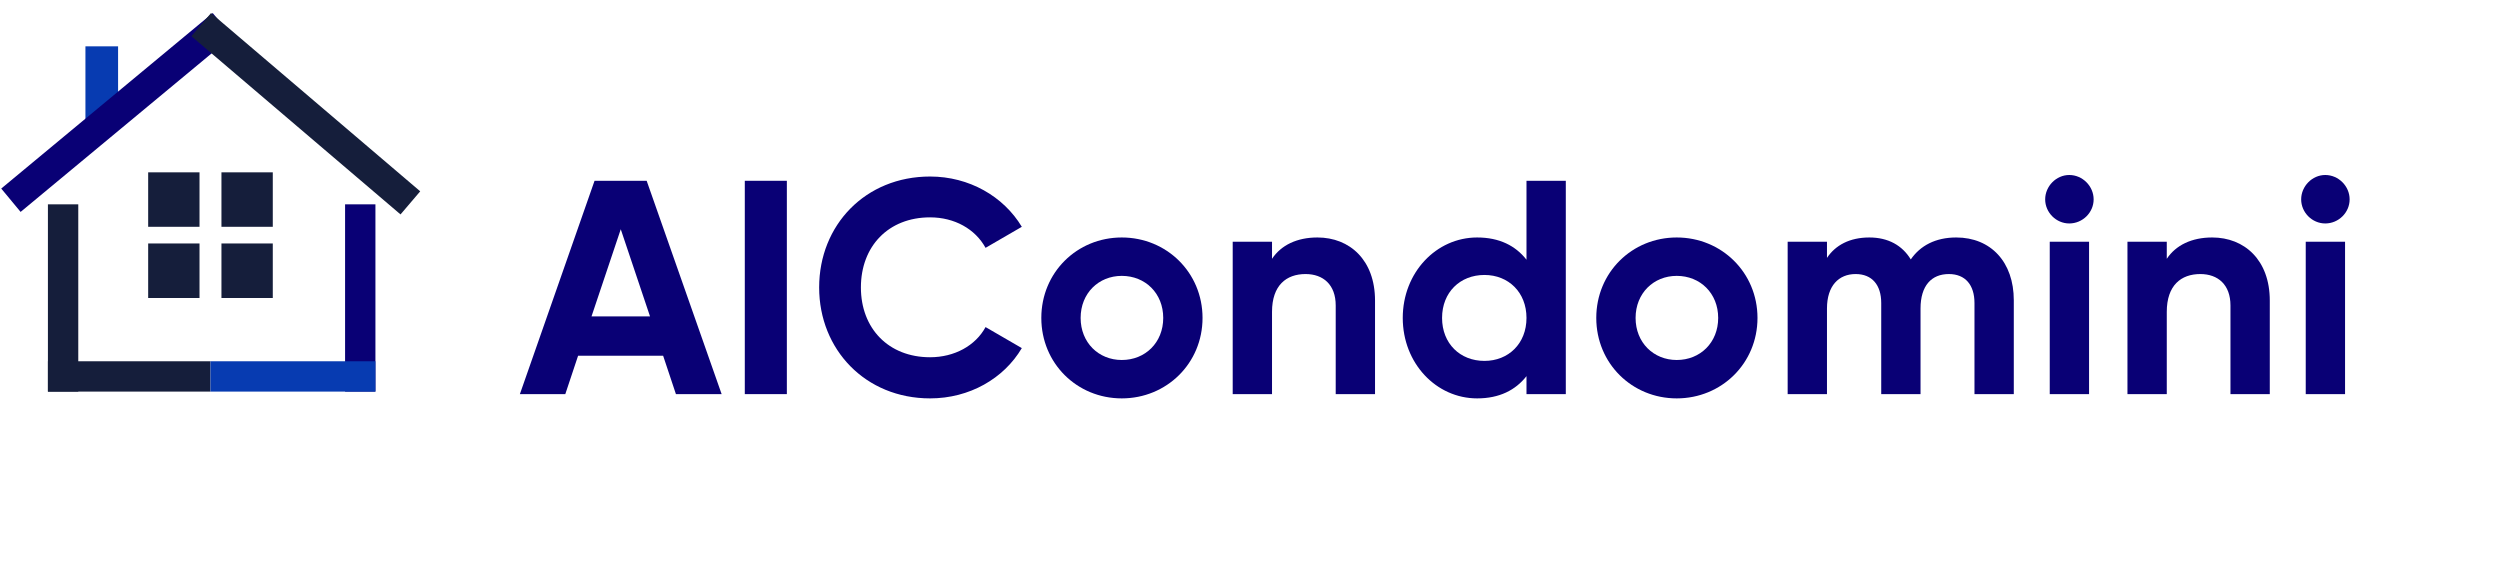
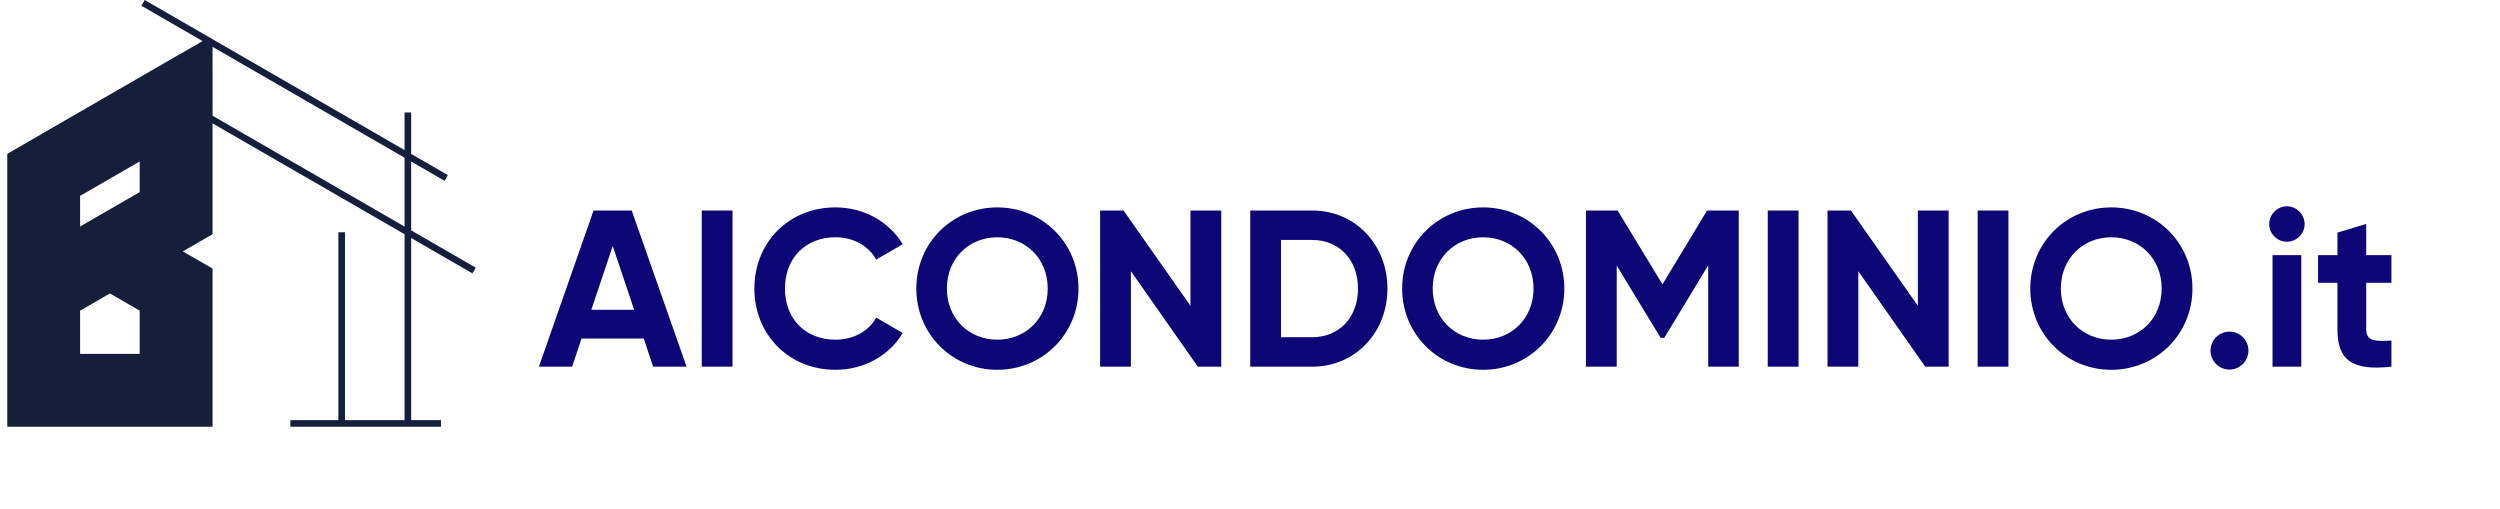
- <svg xmlns="http://www.w3.org/2000/svg" width="1484" zoomAndPan="magnify" viewBox="0 0 1113 258.75" height="345" preserveAspectRatio="xMidYMid meet" version="1.0">
+ <svg xmlns="http://www.w3.org/2000/svg" width="1120" zoomAndPan="magnify" viewBox="0 0 840 171" height="228" preserveAspectRatio="xMidYMid meet" version="1.0">
  <defs>
    <g />
-     <clipPath id="c2ed23ddcc">
-       <path d="M 0.539 5 L 1054 5 L 1054 212 L 0.539 212 Z M 0.539 5 " clip-rule="nonzero" />
-     </clipPath>
-     <clipPath id="e07cec0912">
-       <path d="M 38.035 15.633 L 52.57 15.633 L 52.57 53.066 L 38.035 53.066 Z M 38.035 15.633 " clip-rule="nonzero" />
-     </clipPath>
-     <clipPath id="e0284e920b">
-       <path d="M 0.035 0.633 L 14.57 0.633 L 14.57 38.066 L 0.035 38.066 Z M 0.035 0.633 " clip-rule="nonzero" />
-     </clipPath>
-     <clipPath id="bad3210307">
-       <rect x="0" width="15" y="0" height="39" />
-     </clipPath>
-     <clipPath id="96f8b45af6">
-       <path d="M 21.332 85.98 L 34.848 85.98 L 34.848 169.348 L 21.332 169.348 Z M 21.332 85.98 " clip-rule="nonzero" />
-     </clipPath>
-     <clipPath id="8008471da3">
-       <path d="M 0.332 0.98 L 13.848 0.98 L 13.848 84.348 L 0.332 84.348 Z M 0.332 0.98 " clip-rule="nonzero" />
-     </clipPath>
-     <clipPath id="bf9653e8c5">
-       <rect x="0" width="14" y="0" height="85" />
-     </clipPath>
-     <clipPath id="ec219c4cbd">
-       <path d="M 21.332 155.824 L 93.703 155.824 L 93.703 169.336 L 21.332 169.336 Z M 21.332 155.824 " clip-rule="nonzero" />
-     </clipPath>
-     <clipPath id="39202417cb">
-       <path d="M 0.332 0.824 L 72.703 0.824 L 72.703 14.336 L 0.332 14.336 Z M 0.332 0.824 " clip-rule="nonzero" />
-     </clipPath>
-     <clipPath id="a7c633d259">
-       <rect x="0" width="73" y="0" height="15" />
-     </clipPath>
-     <clipPath id="76e8955eff">
-       <path d="M 153.629 85.98 L 167.141 85.98 L 167.141 169.348 L 153.629 169.348 Z M 153.629 85.98 " clip-rule="nonzero" />
-     </clipPath>
-     <clipPath id="86e502a359">
-       <path d="M 0.629 0.98 L 14.141 0.98 L 14.141 84.348 L 0.629 84.348 Z M 0.629 0.98 " clip-rule="nonzero" />
-     </clipPath>
-     <clipPath id="e700ef0a17">
-       <rect x="0" width="15" y="0" height="85" />
-     </clipPath>
-     <clipPath id="77a20100c5">
-       <path d="M 93.703 155.824 L 167.141 155.824 L 167.141 169.336 L 93.703 169.336 Z M 93.703 155.824 " clip-rule="nonzero" />
-     </clipPath>
-     <clipPath id="cacefd1853">
-       <path d="M 0.703 0.824 L 74.141 0.824 L 74.141 14.336 L 0.703 14.336 Z M 0.703 0.824 " clip-rule="nonzero" />
-     </clipPath>
-     <clipPath id="171f94fc8d">
-       <rect x="0" width="75" y="0" height="15" />
-     </clipPath>
-     <clipPath id="0de82e0cf9">
-       <path d="M 0.539 0.754 L 104 0.754 L 104 90 L 0.539 90 Z M 0.539 0.754 " clip-rule="nonzero" />
-     </clipPath>
-     <clipPath id="82b4b478a8">
-       <path d="M 94.699 0.809 L 103.328 11.207 L 9.164 89.355 L 0.535 78.957 Z M 94.699 0.809 " clip-rule="nonzero" />
-     </clipPath>
-     <clipPath id="142bfb0edd">
-       <path d="M 0.539 0.754 L 103.398 0.754 L 103.398 89.469 L 0.539 89.469 Z M 0.539 0.754 " clip-rule="nonzero" />
-     </clipPath>
-     <clipPath id="1fcc63dc7c">
-       <path d="M 94.699 0.809 L 103.328 11.207 L 9.164 89.355 L 0.535 78.957 Z M 94.699 0.809 " clip-rule="nonzero" />
-     </clipPath>
-     <clipPath id="db535842b2">
-       <rect x="0" width="104" y="0" height="90" />
-     </clipPath>
-     <clipPath id="707e39bbcf">
-       <path d="M 85 0.754 L 188 0.754 L 188 91 L 85 91 Z M 85 0.754 " clip-rule="nonzero" />
-     </clipPath>
-     <clipPath id="6cd3c23b74">
-       <path d="M 187.078 80.176 L 178.312 90.461 L 85.176 11.094 L 93.938 0.809 Z M 187.078 80.176 " clip-rule="nonzero" />
-     </clipPath>
-     <clipPath id="5104a9b797">
-       <path d="M 0 0.754 L 102.316 0.754 L 102.316 90.668 L 0 90.668 Z M 0 0.754 " clip-rule="nonzero" />
-     </clipPath>
-     <clipPath id="0c5626c0ed">
-       <path d="M 102.078 80.176 L 93.312 90.461 L 0.176 11.094 L 8.938 0.809 Z M 102.078 80.176 " clip-rule="nonzero" />
-     </clipPath>
-     <clipPath id="ca5ab3b443">
-       <rect x="0" width="103" y="0" height="91" />
-     </clipPath>
-     <clipPath id="63cd9633d2">
-       <path d="M 65.965 71.715 L 88.824 71.715 L 88.824 95.977 L 65.965 95.977 Z M 65.965 71.715 " clip-rule="nonzero" />
-     </clipPath>
-     <clipPath id="c9fcf2e973">
-       <path d="M 0.965 0.715 L 23.824 0.715 L 23.824 24.977 L 0.965 24.977 Z M 0.965 0.715 " clip-rule="nonzero" />
-     </clipPath>
-     <clipPath id="683a4a6d6c">
-       <rect x="0" width="24" y="0" height="25" />
-     </clipPath>
-     <clipPath id="8199a76b72">
-       <path d="M 65.965 103.402 L 88.824 103.402 L 88.824 127.664 L 65.965 127.664 Z M 65.965 103.402 " clip-rule="nonzero" />
-     </clipPath>
-     <clipPath id="793923b9a6">
-       <path d="M 0.965 0.402 L 23.824 0.402 L 23.824 24.664 L 0.965 24.664 Z M 0.965 0.402 " clip-rule="nonzero" />
-     </clipPath>
-     <clipPath id="ae0675ce97">
-       <rect x="0" width="24" y="0" height="25" />
-     </clipPath>
-     <clipPath id="6163c80ed0">
-       <path d="M 98.59 103.402 L 121.445 103.402 L 121.445 127.664 L 98.59 127.664 Z M 98.59 103.402 " clip-rule="nonzero" />
-     </clipPath>
-     <clipPath id="536f0ffa7e">
-       <path d="M 0.59 0.402 L 23.445 0.402 L 23.445 24.664 L 0.59 24.664 Z M 0.59 0.402 " clip-rule="nonzero" />
-     </clipPath>
-     <clipPath id="5af15caa11">
-       <rect x="0" width="24" y="0" height="25" />
-     </clipPath>
-     <clipPath id="dd4cdb4831">
-       <path d="M 98.59 71.715 L 121.445 71.715 L 121.445 95.977 L 98.59 95.977 Z M 98.59 71.715 " clip-rule="nonzero" />
-     </clipPath>
-     <clipPath id="cc196aee7a">
-       <path d="M 0.59 0.715 L 23.445 0.715 L 23.445 24.977 L 0.59 24.977 Z M 0.59 0.715 " clip-rule="nonzero" />
-     </clipPath>
-     <clipPath id="8bec1d37d6">
-       <rect x="0" width="24" y="0" height="25" />
-     </clipPath>
-     <clipPath id="f2ddb23c06">
-       <rect x="0" width="1054" y="0" height="207" />
+     <clipPath id="131fbe94f9">
+       <path d="M 2.441 0 L 159.773 0 L 159.773 143.164 L 2.441 143.164 Z M 2.441 0 " clip-rule="nonzero" />
    </clipPath>
  </defs>
-   <g clip-path="url(#c2ed23ddcc)">
-     <g transform="matrix(1, 0, 0, 1, 0.000000000000000111, 5)">
-       <g clip-path="url(#f2ddb23c06)">
-         <g clip-path="url(#e07cec0912)">
-           <g transform="matrix(1, 0, 0, 1, 38, 15)">
-             <g clip-path="url(#bad3210307)">
-               <g clip-path="url(#e0284e920b)">
-                 <path fill="#073bb1" d="M 0.035 0.633 L 14.57 0.633 L 14.57 38.059 L 0.035 38.059 Z M 0.035 0.633 " fill-opacity="1" fill-rule="nonzero" />
-               </g>
-             </g>
-           </g>
-         </g>
-         <g clip-path="url(#96f8b45af6)">
-           <g transform="matrix(1, 0, 0, 1, 21, 85)">
-             <g clip-path="url(#bf9653e8c5)">
-               <g clip-path="url(#8008471da3)">
-                 <path fill="#151e3b" d="M 0.332 0.98 L 13.848 0.98 L 13.848 84.328 L 0.332 84.328 Z M 0.332 0.98 " fill-opacity="1" fill-rule="nonzero" />
-               </g>
-             </g>
-           </g>
-         </g>
-         <g clip-path="url(#ec219c4cbd)">
-           <g transform="matrix(1, 0, 0, 1, 21, 155)">
-             <g clip-path="url(#a7c633d259)">
-               <g clip-path="url(#39202417cb)">
-                 <path fill="#151e3b" d="M 0.332 14.336 L 0.332 0.824 L 72.699 0.824 L 72.699 14.336 Z M 0.332 14.336 " fill-opacity="1" fill-rule="nonzero" />
-               </g>
-             </g>
-           </g>
-         </g>
-         <g clip-path="url(#76e8955eff)">
-           <g transform="matrix(1, 0, 0, 1, 153, 85)">
-             <g clip-path="url(#e700ef0a17)">
-               <g clip-path="url(#86e502a359)">
-                 <path fill="#090075" d="M 0.629 0.98 L 14.141 0.98 L 14.141 84.328 L 0.629 84.328 Z M 0.629 0.98 " fill-opacity="1" fill-rule="nonzero" />
-               </g>
-             </g>
-           </g>
-         </g>
-         <g clip-path="url(#77a20100c5)">
-           <g transform="matrix(1, 0, 0, 1, 93, 155)">
-             <g clip-path="url(#171f94fc8d)">
-               <g clip-path="url(#cacefd1853)">
-                 <path fill="#073bb1" d="M 0.703 14.336 L 0.703 0.824 L 74.125 0.824 L 74.125 14.336 Z M 0.703 14.336 " fill-opacity="1" fill-rule="nonzero" />
-               </g>
-             </g>
-           </g>
-         </g>
-         <g clip-path="url(#0de82e0cf9)">
-           <g clip-path="url(#82b4b478a8)">
-             <g transform="matrix(1, 0, 0, 1, 0.000000000000000111, -0.000000000000000888)">
-               <g clip-path="url(#db535842b2)">
-                 <g clip-path="url(#142bfb0edd)">
-                   <g clip-path="url(#1fcc63dc7c)">
-                     <path fill="#090075" d="M 94.699 0.809 L 103.328 11.207 L 9.176 89.344 L 0.547 78.945 Z M 94.699 0.809 " fill-opacity="1" fill-rule="nonzero" />
-                   </g>
-                 </g>
-               </g>
-             </g>
-           </g>
-         </g>
-         <g clip-path="url(#707e39bbcf)">
-           <g clip-path="url(#6cd3c23b74)">
-             <g transform="matrix(1, 0, 0, 1, 85, -0.000000000000000888)">
-               <g clip-path="url(#ca5ab3b443)">
-                 <g clip-path="url(#5104a9b797)">
-                   <g clip-path="url(#0c5626c0ed)">
-                     <path fill="#151e3b" d="M 102.078 80.176 L 93.312 90.461 L 0.188 11.102 L 8.953 0.816 Z M 102.078 80.176 " fill-opacity="1" fill-rule="nonzero" />
-                   </g>
-                 </g>
-               </g>
-             </g>
-           </g>
-         </g>
-         <g clip-path="url(#63cd9633d2)">
-           <g transform="matrix(1, 0, 0, 1, 65, 71)">
-             <g clip-path="url(#683a4a6d6c)">
-               <g clip-path="url(#c9fcf2e973)">
-                 <path fill="#151e3b" d="M 0.965 0.715 L 23.824 0.715 L 23.824 25 L 0.965 25 Z M 0.965 0.715 " fill-opacity="1" fill-rule="nonzero" />
-               </g>
-             </g>
-           </g>
-         </g>
-         <g clip-path="url(#8199a76b72)">
-           <g transform="matrix(1, 0, 0, 1, 65, 103)">
-             <g clip-path="url(#ae0675ce97)">
-               <g clip-path="url(#793923b9a6)">
-                 <path fill="#151e3b" d="M 0.965 0.402 L 23.824 0.402 L 23.824 24.688 L 0.965 24.688 Z M 0.965 0.402 " fill-opacity="1" fill-rule="nonzero" />
-               </g>
-             </g>
-           </g>
-         </g>
-         <g clip-path="url(#6163c80ed0)">
-           <g transform="matrix(1, 0, 0, 1, 98, 103)">
-             <g clip-path="url(#5af15caa11)">
-               <g clip-path="url(#536f0ffa7e)">
-                 <path fill="#151e3b" d="M 0.59 0.402 L 23.445 0.402 L 23.445 24.688 L 0.59 24.688 Z M 0.59 0.402 " fill-opacity="1" fill-rule="nonzero" />
-               </g>
-             </g>
-           </g>
-         </g>
-         <g clip-path="url(#dd4cdb4831)">
-           <g transform="matrix(1, 0, 0, 1, 98, 71)">
-             <g clip-path="url(#8bec1d37d6)">
-               <g clip-path="url(#cc196aee7a)">
-                 <path fill="#151e3b" d="M 0.59 0.715 L 23.445 0.715 L 23.445 25 L 0.59 25 Z M 0.59 0.715 " fill-opacity="1" fill-rule="nonzero" />
-               </g>
-             </g>
-           </g>
-         </g>
-         <g fill="#090075" fill-opacity="1">
-           <g transform="translate(231.0465, 170.4632)">
-             <g>
-               <path d="M 69.875 0 L 90.227 0 L 56.848 -94.977 L 33.648 -94.977 L 0.406 0 L 20.625 0 L 26.32 -17.094 L 64.176 -17.094 Z M 32.293 -34.598 L 45.316 -73.402 L 58.344 -34.598 Z M 32.293 -34.598 " />
-             </g>
-           </g>
-         </g>
-         <g fill="#090075" fill-opacity="1">
-           <g transform="translate(322.7636, 170.4632)">
-             <g>
-               <path d="M 8.82 -94.977 L 8.82 0 L 27.543 0 L 27.543 -94.977 Z M 8.82 -94.977 " />
-             </g>
-           </g>
-         </g>
-         <g fill="#090075" fill-opacity="1">
-           <g transform="translate(360.2103, 170.4632)">
-             <g>
-               <path d="M 53.863 1.898 C 71.367 1.898 86.699 -6.918 94.703 -20.488 L 78.559 -29.848 C 74.082 -21.574 64.719 -16.418 53.863 -16.418 C 35.277 -16.418 23.066 -29.309 23.066 -47.488 C 23.066 -65.805 35.277 -78.695 53.863 -78.695 C 64.719 -78.695 73.945 -73.539 78.559 -65.125 L 94.703 -74.488 C 86.562 -88.055 71.23 -96.875 53.863 -96.875 C 25.102 -96.875 4.477 -75.301 4.477 -47.488 C 4.477 -19.809 25.102 1.898 53.863 1.898 Z M 53.863 1.898 " />
-             </g>
-           </g>
-         </g>
-         <g fill="#090075" fill-opacity="1">
-           <g transform="translate(459.1183, 170.4632)">
-             <g>
-               <path d="M 40.297 1.898 C 60.242 1.898 76.25 -13.703 76.25 -33.918 C 76.25 -54.137 60.242 -69.738 40.297 -69.738 C 20.352 -69.738 4.477 -54.137 4.477 -33.918 C 4.477 -13.703 20.352 1.898 40.297 1.898 Z M 40.297 -15.195 C 29.984 -15.195 21.98 -22.93 21.98 -33.918 C 21.98 -44.91 29.984 -52.645 40.297 -52.645 C 50.742 -52.645 58.75 -44.91 58.75 -33.918 C 58.75 -22.93 50.742 -15.195 40.297 -15.195 Z M 40.297 -15.195 " />
-             </g>
-           </g>
-         </g>
-         <g fill="#090075" fill-opacity="1">
-           <g transform="translate(540.7953, 170.4632)">
-             <g>
-               <path d="M 45.723 -69.738 C 36.633 -69.738 29.578 -66.348 25.508 -60.242 L 25.508 -67.84 L 8.004 -67.84 L 8.004 0 L 25.508 0 L 25.508 -36.633 C 25.508 -48.438 31.883 -53.457 40.434 -53.457 C 48.301 -53.457 53.863 -48.707 53.863 -39.484 L 53.863 0 L 71.367 0 L 71.367 -41.652 C 71.367 -59.699 60.105 -69.738 45.723 -69.738 Z M 45.723 -69.738 " />
-             </g>
-           </g>
-         </g>
-         <g fill="#090075" fill-opacity="1">
-           <g transform="translate(620.1659, 170.4632)">
-             <g>
-               <path d="M 59.426 -94.977 L 59.426 -59.836 C 54.543 -66.074 47.352 -69.738 37.449 -69.738 C 19.266 -69.738 4.34 -54.137 4.34 -33.918 C 4.34 -13.703 19.266 1.898 37.449 1.898 C 47.352 1.898 54.543 -1.766 59.426 -8.004 L 59.426 0 L 76.93 0 L 76.93 -94.977 Z M 40.703 -14.789 C 29.848 -14.789 21.844 -22.523 21.844 -33.918 C 21.844 -45.316 29.848 -53.051 40.703 -53.051 C 51.422 -53.051 59.426 -45.316 59.426 -33.918 C 59.426 -22.523 51.422 -14.789 40.703 -14.789 Z M 40.703 -14.789 " />
-             </g>
-           </g>
-         </g>
-         <g fill="#090075" fill-opacity="1">
-           <g transform="translate(706.1846, 170.4632)">
-             <g>
-               <path d="M 40.297 1.898 C 60.242 1.898 76.25 -13.703 76.25 -33.918 C 76.25 -54.137 60.242 -69.738 40.297 -69.738 C 20.352 -69.738 4.477 -54.137 4.477 -33.918 C 4.477 -13.703 20.352 1.898 40.297 1.898 Z M 40.297 -15.195 C 29.984 -15.195 21.98 -22.93 21.98 -33.918 C 21.98 -44.91 29.984 -52.645 40.297 -52.645 C 50.742 -52.645 58.75 -44.91 58.75 -33.918 C 58.75 -22.93 50.742 -15.195 40.297 -15.195 Z M 40.297 -15.195 " />
-             </g>
-           </g>
-         </g>
-         <g fill="#090075" fill-opacity="1">
-           <g transform="translate(787.8617, 170.4632)">
-             <g>
-               <path d="M 83.035 -69.738 C 73.809 -69.738 67.023 -66.074 62.82 -59.969 C 59.02 -66.211 52.777 -69.738 44.367 -69.738 C 35.684 -69.738 29.309 -66.348 25.508 -60.648 L 25.508 -67.84 L 8.004 -67.84 L 8.004 0 L 25.508 0 L 25.508 -38.125 C 25.508 -48.301 30.801 -53.457 38.262 -53.457 C 45.59 -53.457 49.66 -48.574 49.66 -40.566 L 49.66 0 L 67.16 0 L 67.16 -38.125 C 67.16 -48.301 72.047 -53.457 79.777 -53.457 C 87.105 -53.457 91.176 -48.574 91.176 -40.566 L 91.176 0 L 108.68 0 L 108.68 -41.789 C 108.68 -58.75 98.504 -69.738 83.035 -69.738 Z M 83.035 -69.738 " />
-             </g>
-           </g>
-         </g>
-         <g fill="#090075" fill-opacity="1">
-           <g transform="translate(904.5432, 170.4632)">
-             <g>
-               <path d="M 16.688 -75.98 C 22.66 -75.98 27.543 -80.863 27.543 -86.699 C 27.543 -92.531 22.66 -97.555 16.688 -97.555 C 10.855 -97.555 5.969 -92.531 5.969 -86.699 C 5.969 -80.863 10.855 -75.98 16.688 -75.98 Z M 8.004 0 L 25.508 0 L 25.508 -67.84 L 8.004 -67.84 Z M 8.004 0 " />
-             </g>
-           </g>
-         </g>
-         <g fill="#090075" fill-opacity="1">
-           <g transform="translate(939.1407, 170.4632)">
-             <g>
-               <path d="M 45.723 -69.738 C 36.633 -69.738 29.578 -66.348 25.508 -60.242 L 25.508 -67.84 L 8.004 -67.84 L 8.004 0 L 25.508 0 L 25.508 -36.633 C 25.508 -48.438 31.883 -53.457 40.434 -53.457 C 48.301 -53.457 53.863 -48.707 53.863 -39.484 L 53.863 0 L 71.367 0 L 71.367 -41.652 C 71.367 -59.699 60.105 -69.738 45.723 -69.738 Z M 45.723 -69.738 " />
-             </g>
-           </g>
-         </g>
-         <g fill="#090075" fill-opacity="1">
-           <g transform="translate(1018.511, 170.4632)">
-             <g>
-               <path d="M 16.688 -75.98 C 22.66 -75.98 27.543 -80.863 27.543 -86.699 C 27.543 -92.531 22.66 -97.555 16.688 -97.555 C 10.855 -97.555 5.969 -92.531 5.969 -86.699 C 5.969 -80.863 10.855 -75.98 16.688 -75.98 Z M 8.004 0 L 25.508 0 L 25.508 -67.84 L 8.004 -67.84 Z M 8.004 0 " />
-             </g>
-           </g>
-         </g>
+   <g clip-path="url(#131fbe94f9)">
+     <path fill="#151e3b" d="M 68.094 143.387 L 68.094 143.379 L 71.414 143.379 L 71.414 90.227 C 71.414 90.227 70.859 89.906 70.859 89.906 L 61.426 84.465 L 70.859 79.02 L 71.414 78.699 L 71.414 78.055 C 71.414 78.055 71.414 41.453 71.414 41.453 L 135.93 78.691 L 135.93 141.164 L 115.914 141.164 L 115.914 78.039 L 113.691 78.039 L 113.691 141.164 L 97.566 141.164 L 97.566 143.387 L 148.168 143.387 L 148.168 141.164 L 138.152 141.164 L 138.152 79.977 L 158.746 91.863 L 159.859 89.934 L 138.152 77.406 L 138.152 54.277 L 149.367 60.754 L 150.477 58.824 L 138.152 51.711 L 138.152 37.789 L 135.93 37.789 L 135.93 50.426 L 48.609 0 L 47.496 1.93 L 68.082 13.812 L 60.254 18.32 L 60.254 18.297 L 58.586 19.258 L 14.113 44.934 L 13.555 45.254 L 13.555 45.277 L 3 51.371 L 2.441 51.691 L 2.441 143.379 L 14.484 143.379 L 14.484 143.387 L 68.098 143.387 Z M 36.926 98.605 L 46.938 104.371 L 46.938 118.91 L 26.914 118.91 L 26.914 104.371 Z M 36.926 70.316 C 36.926 70.316 36.371 70.637 36.371 70.637 L 26.914 76.102 L 26.914 65.812 L 46.938 54.258 L 46.938 54.285 C 46.938 54.285 46.938 64.547 46.938 64.547 Z M 135.926 76.121 L 71.434 38.891 L 71.414 15.738 L 135.926 52.988 Z M 135.926 76.121 " fill-opacity="1" fill-rule="nonzero" />
+   </g>
+   <g fill="#0c0677" fill-opacity="1">
+     <g transform="translate(180.8456, 123.2017)">
+       <g>
+         <path d="M 38.602 0 L 49.844 0 L 31.406 -52.465 L 18.59 -52.465 L 0.227 0 L 11.395 0 L 14.539 -9.445 L 35.453 -9.445 Z M 17.84 -19.113 L 25.035 -40.551 L 32.23 -19.113 Z M 17.84 -19.113 " />
+       </g>
+     </g>
+   </g>
+   <g fill="#0c0677" fill-opacity="1">
+     <g transform="translate(230.9111, 123.2017)">
+       <g>
+         <path d="M 4.871 -52.465 L 4.871 0 L 15.215 0 L 15.215 -52.465 Z M 4.871 -52.465 " />
+       </g>
+     </g>
+   </g>
+   <g fill="#0c0677" fill-opacity="1">
+     <g transform="translate(250.9973, 123.2017)">
+       <g>
+         <path d="M 29.754 1.051 C 39.426 1.051 47.895 -3.824 52.316 -11.316 L 43.398 -16.488 C 40.922 -11.918 35.754 -9.07 29.754 -9.07 C 19.488 -9.07 12.742 -16.191 12.742 -26.234 C 12.742 -36.352 19.488 -43.473 29.754 -43.473 C 35.754 -43.473 40.848 -40.625 43.398 -35.977 L 52.316 -41.148 C 47.82 -48.645 39.352 -53.516 29.754 -53.516 C 13.867 -53.516 2.473 -41.598 2.473 -26.234 C 2.473 -10.941 13.867 1.051 29.754 1.051 Z M 29.754 1.051 " />
+       </g>
+     </g>
+   </g>
+   <g fill="#0c0677" fill-opacity="1">
+     <g transform="translate(305.4098, 123.2017)">
+       <g>
+         <path d="M 29.68 1.051 C 44.82 1.051 56.965 -10.941 56.965 -26.234 C 56.965 -41.598 44.82 -53.516 29.68 -53.516 C 14.539 -53.516 2.473 -41.598 2.473 -26.234 C 2.473 -10.941 14.539 1.051 29.68 1.051 Z M 29.68 -9.07 C 20.16 -9.07 12.742 -16.191 12.742 -26.234 C 12.742 -36.352 20.16 -43.473 29.68 -43.473 C 39.199 -43.473 46.621 -36.352 46.621 -26.234 C 46.621 -16.191 39.199 -9.07 29.68 -9.07 Z M 29.68 -9.07 " />
+       </g>
+     </g>
+   </g>
+   <g fill="#0c0677" fill-opacity="1">
+     <g transform="translate(364.769, 123.2017)">
+       <g>
+         <path d="M 35.227 -52.465 L 35.227 -20.461 L 12.742 -52.465 L 4.871 -52.465 L 4.871 0 L 15.215 0 L 15.215 -32.078 L 37.699 0 L 45.57 0 L 45.57 -52.465 Z M 35.227 -52.465 " />
+       </g>
+     </g>
+   </g>
+   <g fill="#0c0677" fill-opacity="1">
+     <g transform="translate(415.2092, 123.2017)">
+       <g>
+         <path d="M 25.707 -52.465 L 4.871 -52.465 L 4.871 0 L 25.707 0 C 40.176 0 50.969 -11.469 50.969 -26.234 C 50.969 -41 40.176 -52.465 25.707 -52.465 Z M 25.707 -9.895 L 15.215 -9.895 L 15.215 -42.574 L 25.707 -42.574 C 34.777 -42.574 41.074 -35.902 41.074 -26.234 C 41.074 -16.562 34.777 -9.895 25.707 -9.895 Z M 25.707 -9.895 " />
+       </g>
+     </g>
+   </g>
+   <g fill="#0c0677" fill-opacity="1">
+     <g transform="translate(468.6474, 123.2017)">
+       <g>
+         <path d="M 29.68 1.051 C 44.82 1.051 56.965 -10.941 56.965 -26.234 C 56.965 -41.598 44.82 -53.516 29.68 -53.516 C 14.539 -53.516 2.473 -41.598 2.473 -26.234 C 2.473 -10.941 14.539 1.051 29.68 1.051 Z M 29.68 -9.07 C 20.16 -9.07 12.742 -16.191 12.742 -26.234 C 12.742 -36.352 20.16 -43.473 29.68 -43.473 C 39.199 -43.473 46.621 -36.352 46.621 -26.234 C 46.621 -16.191 39.199 -9.07 29.68 -9.07 Z M 29.68 -9.07 " />
+       </g>
+     </g>
+   </g>
+   <g fill="#0c0677" fill-opacity="1">
+     <g transform="translate(528.0066, 123.2017)">
+       <g>
+         <path d="M 56.215 -52.465 L 45.57 -52.465 L 30.582 -27.656 L 15.516 -52.465 L 4.871 -52.465 L 4.871 0 L 15.215 0 L 15.215 -33.953 L 29.98 -9.668 L 31.18 -9.668 L 45.945 -34.027 L 45.945 0 L 56.215 0 Z M 56.215 -52.465 " />
+       </g>
+     </g>
+   </g>
+   <g fill="#0c0677" fill-opacity="1">
+     <g transform="translate(589.0895, 123.2017)">
+       <g>
+         <path d="M 4.871 -52.465 L 4.871 0 L 15.215 0 L 15.215 -52.465 Z M 4.871 -52.465 " />
+       </g>
+     </g>
+   </g>
+   <g fill="#0c0677" fill-opacity="1">
+     <g transform="translate(609.1757, 123.2017)">
+       <g>
+         <path d="M 35.227 -52.465 L 35.227 -20.461 L 12.742 -52.465 L 4.871 -52.465 L 4.871 0 L 15.215 0 L 15.215 -32.078 L 37.699 0 L 45.57 0 L 45.57 -52.465 Z M 35.227 -52.465 " />
+       </g>
+     </g>
+   </g>
+   <g fill="#0c0677" fill-opacity="1">
+     <g transform="translate(659.616, 123.2017)">
+       <g>
+         <path d="M 4.871 -52.465 L 4.871 0 L 15.215 0 L 15.215 -52.465 Z M 4.871 -52.465 " />
+       </g>
+     </g>
+   </g>
+   <g fill="#0c0677" fill-opacity="1">
+     <g transform="translate(679.7022, 123.2017)">
+       <g>
+         <path d="M 29.68 1.051 C 44.82 1.051 56.965 -10.941 56.965 -26.234 C 56.965 -41.598 44.82 -53.516 29.68 -53.516 C 14.539 -53.516 2.473 -41.598 2.473 -26.234 C 2.473 -10.941 14.539 1.051 29.68 1.051 Z M 29.68 -9.07 C 20.16 -9.07 12.742 -16.191 12.742 -26.234 C 12.742 -36.352 20.16 -43.473 29.68 -43.473 C 39.199 -43.473 46.621 -36.352 46.621 -26.234 C 46.621 -16.191 39.199 -9.07 29.68 -9.07 Z M 29.68 -9.07 " />
+       </g>
+     </g>
+   </g>
+   <g fill="#0c0677" fill-opacity="1">
+     <g transform="translate(739.0613, 123.2017)">
+       <g>
+         <path d="M 10.043 0.973 C 13.566 0.973 16.414 -1.875 16.414 -5.398 C 16.414 -8.918 13.566 -11.766 10.043 -11.766 C 6.52 -11.766 3.672 -8.918 3.672 -5.398 C 3.672 -1.875 6.52 0.973 10.043 0.973 Z M 10.043 0.973 " />
+       </g>
+     </g>
+   </g>
+   <g fill="#0c0677" fill-opacity="1">
+     <g transform="translate(759.1475, 123.2017)">
+       <g>
+         <path d="M 9.219 -41.973 C 12.516 -41.973 15.215 -44.672 15.215 -47.895 C 15.215 -51.117 12.516 -53.891 9.219 -53.891 C 5.996 -53.891 3.297 -51.117 3.297 -47.895 C 3.297 -44.672 5.996 -41.973 9.219 -41.973 Z M 4.422 0 L 14.09 0 L 14.09 -37.477 L 4.422 -37.477 Z M 4.422 0 " />
+       </g>
+     </g>
+   </g>
+   <g fill="#0c0677" fill-opacity="1">
+     <g transform="translate(777.6597, 123.2017)">
+       <g>
+         <path d="M 25.859 -28.184 L 25.859 -37.477 L 17.391 -37.477 L 17.391 -47.969 L 7.719 -45.047 L 7.719 -37.477 L 1.199 -37.477 L 1.199 -28.184 L 7.719 -28.184 L 7.719 -12.594 C 7.719 -2.473 12.293 1.5 25.859 0 L 25.859 -8.77 C 20.312 -8.469 17.391 -8.543 17.391 -12.594 L 17.391 -28.184 Z M 25.859 -28.184 " />
      </g>
    </g>
  </g>
</svg>
